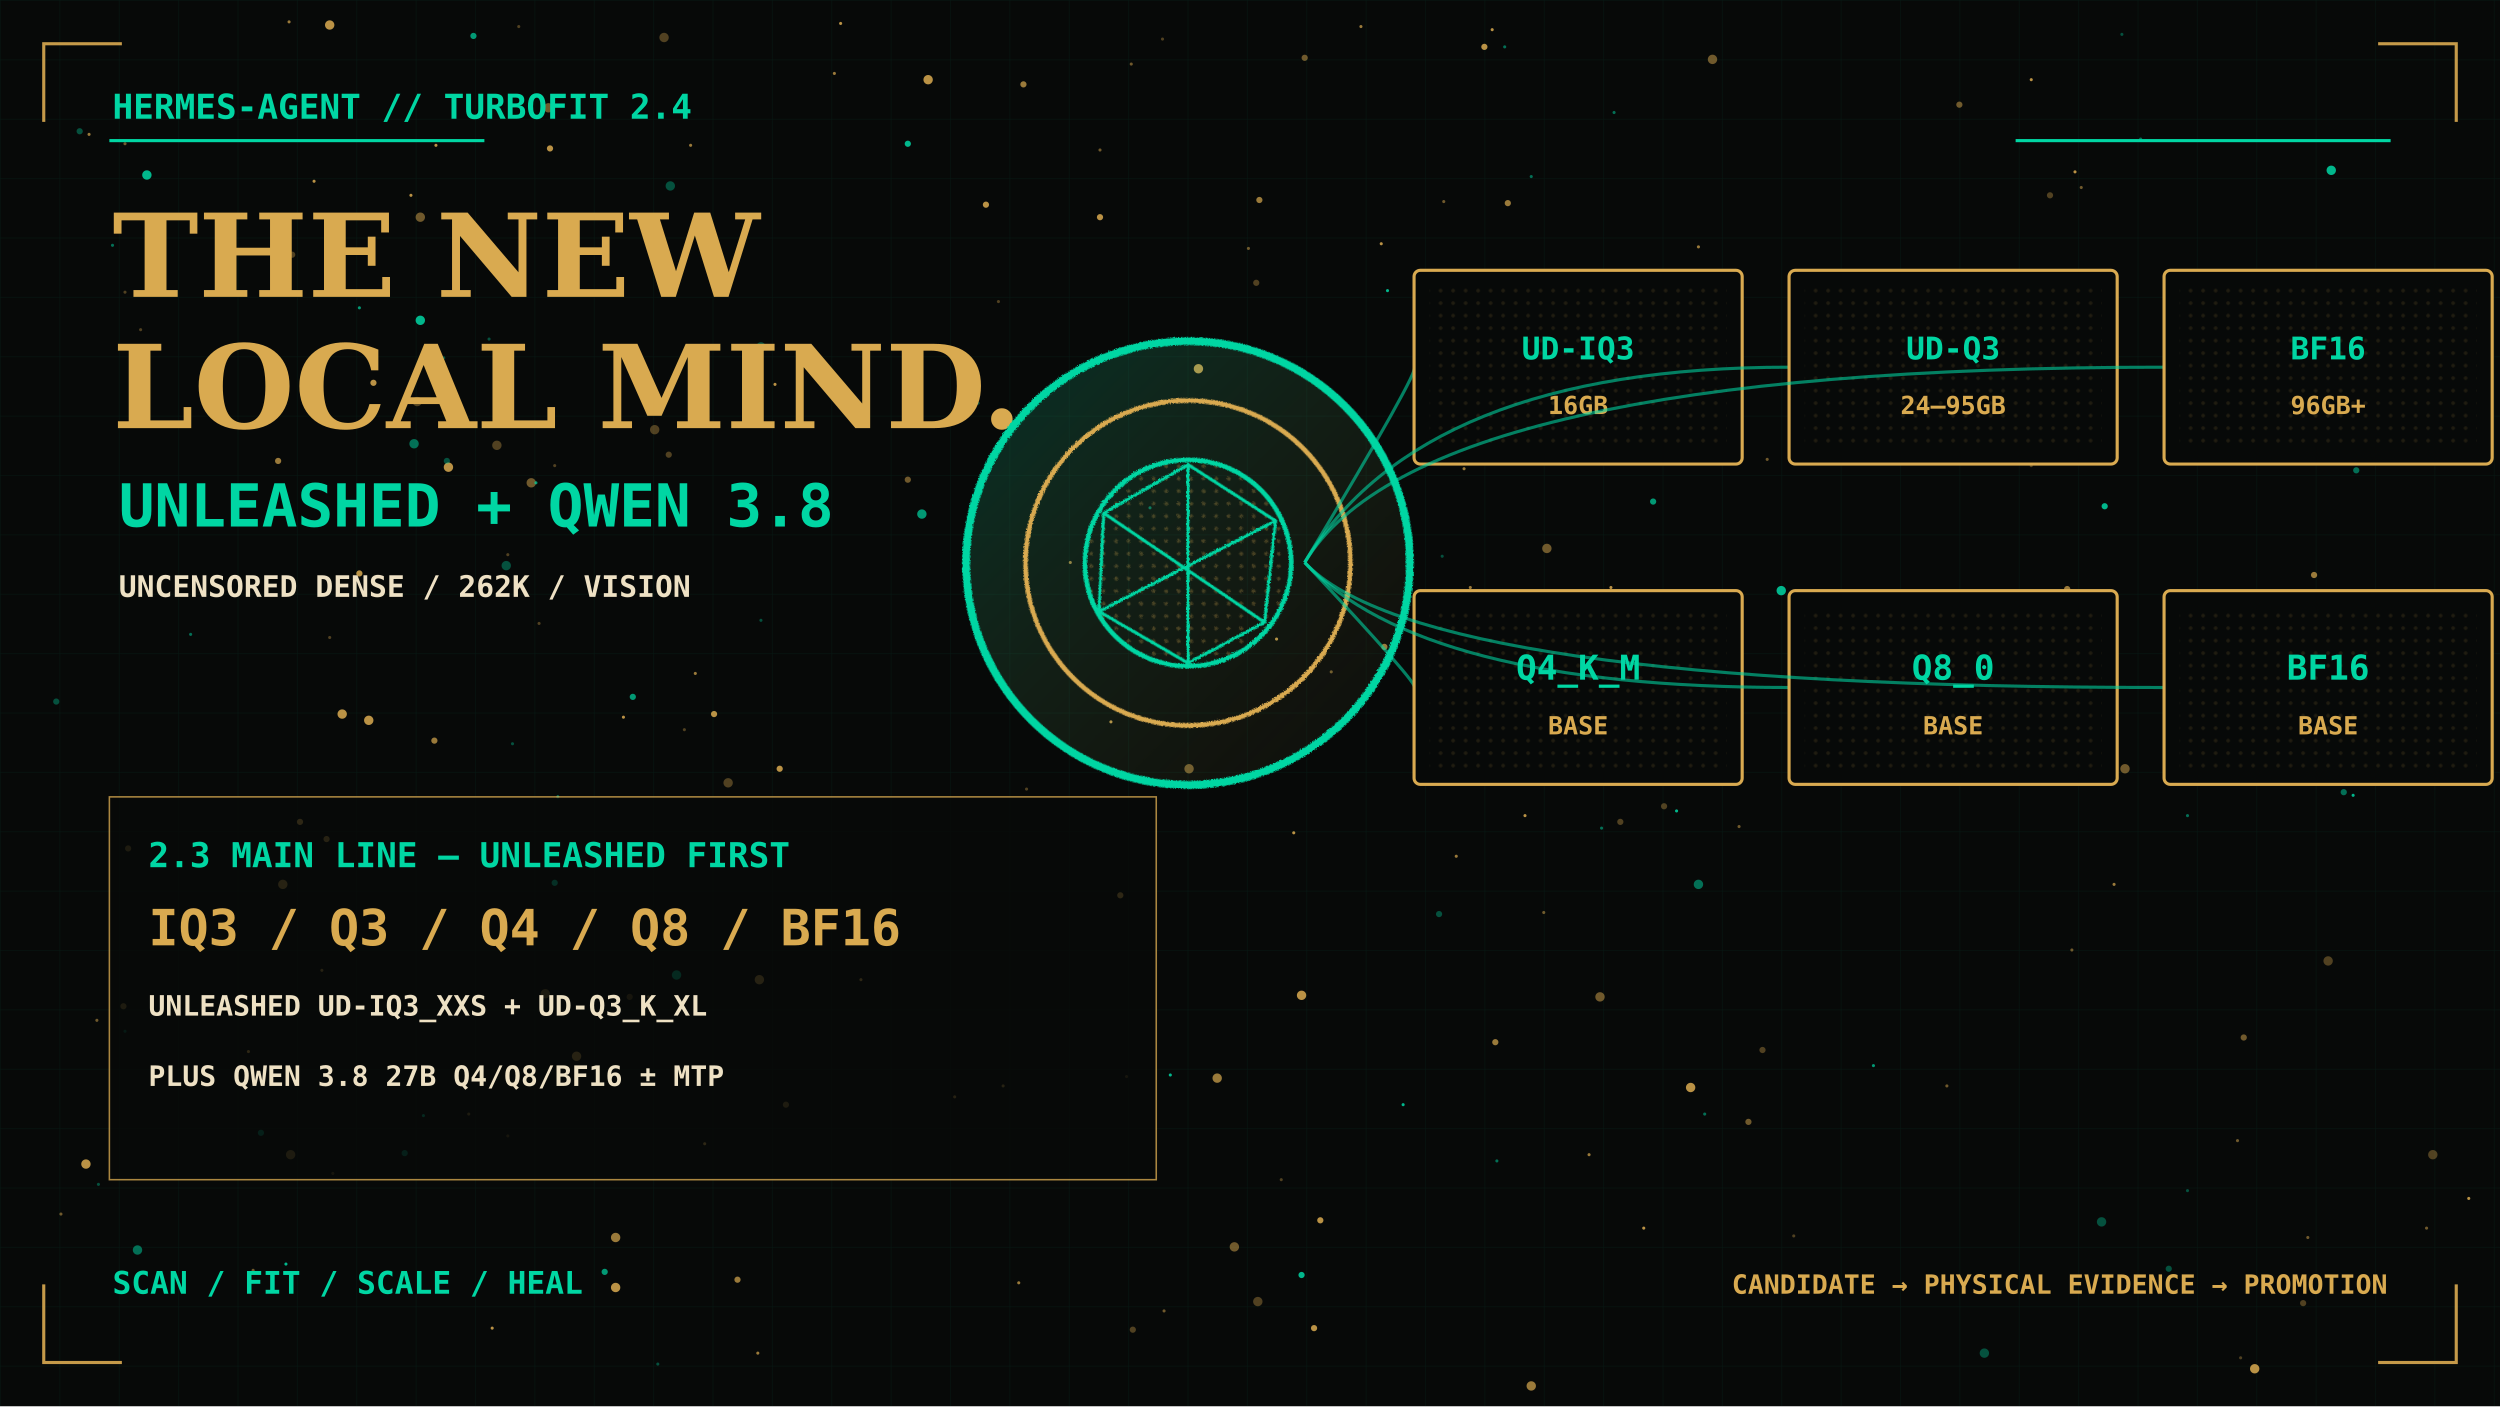
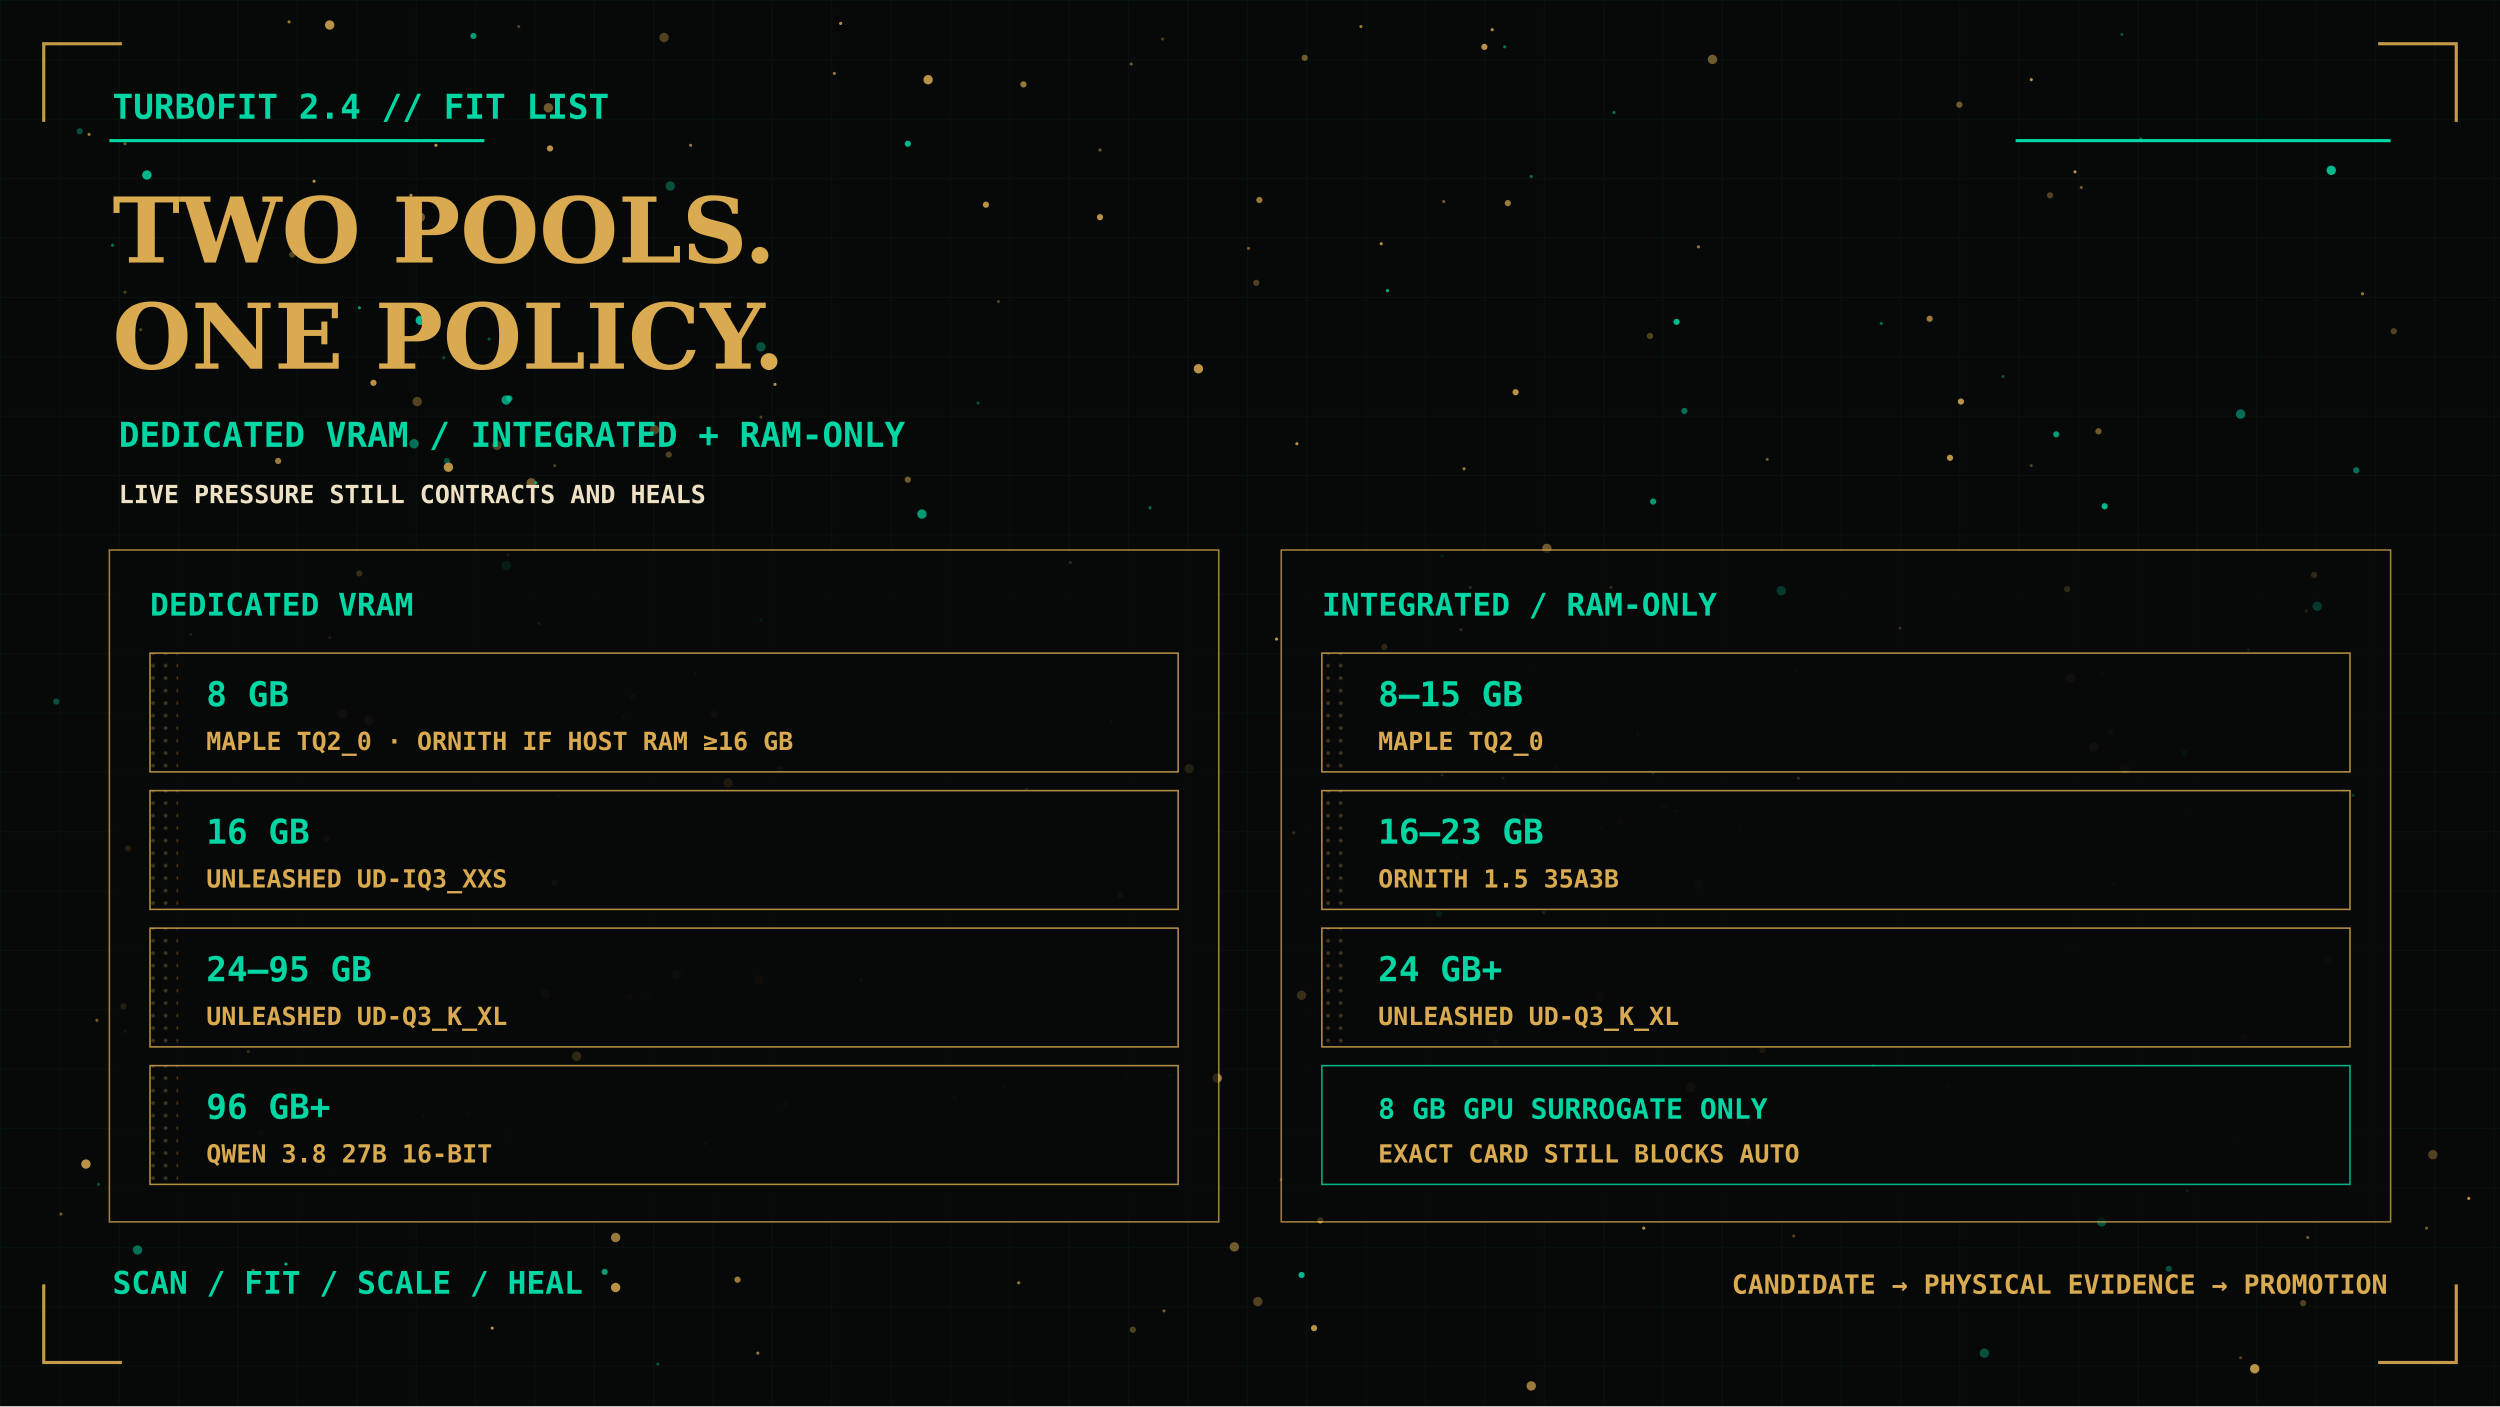
<svg xmlns="http://www.w3.org/2000/svg" width="1600" height="900" viewBox="0 0 1600 900">
  <defs>
    <pattern id="grid" width="38" height="38" patternUnits="userSpaceOnUse">
      <path d="M38 0H0V38" fill="none" stroke="#00d6a3" stroke-width=".6" opacity=".08" />
    </pattern>
    <pattern id="dots" width="8" height="8" patternUnits="userSpaceOnUse">
      <circle cx="2" cy="2" r="1.2" fill="#d9aa50" opacity=".28" />
    </pattern>
    <filter id="rough">
      <feTurbulence baseFrequency=".62" numOctaves="2" seed="22" result="n" />
      <feDisplacementMap in="SourceGraphic" in2="n" scale="1.3" />
    </filter>
    <filter id="glow">
      <feGaussianBlur stdDeviation="5" result="b" />
      <feMerge>
        <feMergeNode in="b" />
        <feMergeNode in="SourceGraphic" />
      </feMerge>
    </filter>
    <linearGradient id="fade" x1="0" y1="0" x2="1" y2="1">
      <stop stop-color="#00d6a3" stop-opacity=".20" />
      <stop offset="1" stop-color="#d9aa50" stop-opacity=".02" />
    </linearGradient>
  </defs>
  <rect width="1600" height="900" fill="#070908" />
  <rect width="1600" height="900" fill="url(#grid)" />
  <circle cx="704" cy="139" r="2" fill="#d9aa50" opacity="0.85" />
  <circle cx="496" cy="246" r="1" fill="#d9aa50" opacity="0.85" />
  <circle cx="265" cy="284" r="3" fill="#00d6a3" opacity="0.5" />
  <circle cx="957" cy="667" r="2" fill="#d9aa50" opacity="0.7" />
  <circle cx="724" cy="41" r="1" fill="#d9aa50" opacity="0.5" />
  <circle cx="328" cy="476" r="1" fill="#00d6a3" opacity="0.35" />
  <circle cx="178" cy="295" r="2" fill="#d9aa50" opacity="0.7" />
  <circle cx="1316" cy="278" r="2" fill="#00d6a3" opacity="0.7" />
  <circle cx="1400" cy="522" r="1" fill="#00d6a3" opacity="0.5" />
  <circle cx="186" cy="739" r="3" fill="#d9aa50" opacity="0.5" />
  <circle cx="51" cy="84" r="2" fill="#00d6a3" opacity="0.35" />
  <circle cx="736" cy="325" r="1" fill="#00d6a3" opacity="0.5" />
  <circle cx="884" cy="156" r="1" fill="#d9aa50" opacity="0.85" />
  <circle cx="349" cy="636" r="3" fill="#d9aa50" opacity="0.5" />
  <circle cx="167" cy="725" r="2" fill="#00d6a3" opacity="0.5" />
  <circle cx="886" cy="414" r="2" fill="#d9aa50" opacity="0.7" />
  <circle cx="1353" cy="566" r="1" fill="#d9aa50" opacity="0.7" />
  <circle cx="1345" cy="782" r="3" fill="#00d6a3" opacity="0.35" />
  <circle cx="655" cy="54" r="2" fill="#d9aa50" opacity="0.7" />
  <circle cx="325" cy="727" r="1" fill="#d9aa50" opacity="0.35" />
  <circle cx="1148" cy="791" r="1" fill="#d9aa50" opacity="0.35" />
  <circle cx="594" cy="51" r="3" fill="#d9aa50" opacity="0.85" />
  <circle cx="263" cy="125" r="1" fill="#d9aa50" opacity="0.85" />
  <circle cx="551" cy="627" r="1" fill="#d9aa50" opacity="0.85" />
  <circle cx="955" cy="19" r="1" fill="#d9aa50" opacity="0.85" />
  <circle cx="162" cy="813" r="1" fill="#d9aa50" opacity="0.5" />
  <circle cx="1500" cy="507" r="2" fill="#00d6a3" opacity="0.5" />
  <circle cx="942" cy="456" r="1" fill="#d9aa50" opacity="0.7" />
  <circle cx="457" cy="457" r="2" fill="#d9aa50" opacity="0.85" />
  <circle cx="1119" cy="718" r="2" fill="#d9aa50" opacity="0.5" />
  <circle cx="1058" cy="495" r="1" fill="#00d6a3" opacity="0.5" />
  <circle cx="1398" cy="482" r="2" fill="#00d6a3" opacity="0.85" />
  <circle cx="652" cy="821" r="1" fill="#d9aa50" opacity="0.7" />
  <circle cx="1140" cy="378" r="3" fill="#00d6a3" opacity="0.85" />
  <circle cx="90" cy="211" r="1" fill="#d9aa50" opacity="0.35" />
  <circle cx="990" cy="351" r="3" fill="#d9aa50" opacity="0.5" />
  <circle cx="1351" cy="468" r="2" fill="#d9aa50" opacity="0.5" />
  <circle cx="1443" cy="876" r="3" fill="#d9aa50" opacity="0.85" />
  <circle cx="230" cy="367" r="2" fill="#d9aa50" opacity="0.85" />
  <circle cx="445" cy="431" r="1" fill="#d9aa50" opacity="0.7" />
  <circle cx="1358" cy="22" r="1" fill="#00d6a3" opacity="0.35" />
  <circle cx="269" cy="205" r="3" fill="#00d6a3" opacity="0.85" />
  <circle cx="1025" cy="530" r="1" fill="#00d6a3" opacity="0.5" />
  <circle cx="988" cy="584" r="1" fill="#d9aa50" opacity="0.5" />
  <circle cx="1199" cy="682" r="1" fill="#00d6a3" opacity="0.7" />
  <circle cx="923" cy="356" r="1" fill="#00d6a3" opacity="0.35" />
  <circle cx="1204" cy="207" r="1" fill="#00d6a3" opacity="0.5" />
  <circle cx="355" cy="565" r="2" fill="#00d6a3" opacity="0.85" />
  <circle cx="433" cy="624" r="3" fill="#00d6a3" opacity="0.7" />
  <circle cx="871" cy="17" r="1" fill="#d9aa50" opacity="0.7" />
  <circle cx="704" cy="96" r="1" fill="#d9aa50" opacity="0.5" />
  <circle cx="201" cy="116" r="1" fill="#d9aa50" opacity="0.85" />
  <circle cx="1078" cy="263" r="2" fill="#00d6a3" opacity="0.5" />
  <circle cx="828" cy="533" r="1" fill="#d9aa50" opacity="0.85" />
  <circle cx="405" cy="446" r="2" fill="#00d6a3" opacity="0.7" />
  <circle cx="1328" cy="110" r="1" fill="#d9aa50" opacity="0.85" />
  <circle cx="1056" cy="215" r="2" fill="#d9aa50" opacity="0.35" />
  <circle cx="1017" cy="739" r="1" fill="#d9aa50" opacity="0.7" />
  <circle cx="1490" cy="615" r="3" fill="#d9aa50" opacity="0.35" />
  <circle cx="1326" cy="608" r="1" fill="#d9aa50" opacity="0.5" />
  <circle cx="332" cy="17" r="1" fill="#d9aa50" opacity="0.35" />
  <circle cx="923" cy="496" r="1" fill="#d9aa50" opacity="0.5" />
  <circle cx="419" cy="275" r="3" fill="#d9aa50" opacity="0.35" />
  <circle cx="980" cy="426" r="1" fill="#00d6a3" opacity="0.35" />
  <circle cx="315" cy="850" r="1" fill="#d9aa50" opacity="0.85" />
  <circle cx="806" cy="128" r="2" fill="#d9aa50" opacity="0.7" />
  <circle cx="1360" cy="492" r="3" fill="#d9aa50" opacity="0.5" />
  <circle cx="1434" cy="869" r="1" fill="#d9aa50" opacity="0.35" />
  <circle cx="1347" cy="324" r="2" fill="#00d6a3" opacity="0.85" />
  <circle cx="833" cy="816" r="2" fill="#00d6a3" opacity="0.85" />
  <circle cx="941" cy="376" r="1" fill="#d9aa50" opacity="0.7" />
  <circle cx="611" cy="702" r="1" fill="#d9aa50" opacity="0.7" />
  <circle cx="954" cy="444" r="1" fill="#d9aa50" opacity="0.35" />
  <circle cx="657" cy="505" r="1" fill="#d9aa50" opacity="0.35" />
  <circle cx="80" cy="660" r="1" fill="#00d6a3" opacity="0.35" />
  <circle cx="1512" cy="188" r="1" fill="#d9aa50" opacity="0.7" />
  <circle cx="835" cy="37" r="2" fill="#d9aa50" opacity="0.5" />
  <circle cx="1149" cy="429" r="1" fill="#d9aa50" opacity="0.85" />
  <circle cx="1254" cy="67" r="2" fill="#d9aa50" opacity="0.5" />
  <circle cx="1340" cy="478" r="3" fill="#d9aa50" opacity="0.85" />
  <circle cx="278" cy="474" r="2" fill="#d9aa50" opacity="0.7" />
  <circle cx="1502" cy="826" r="1" fill="#d9aa50" opacity="0.85" />
  <circle cx="421" cy="873" r="1" fill="#00d6a3" opacity="0.35" />
  <circle cx="324" cy="362" r="3" fill="#00d6a3" opacity="0.35" />
  <circle cx="1282" cy="241" r="1" fill="#00d6a3" opacity="0.35" />
  <circle cx="1248" cy="293" r="2" fill="#d9aa50" opacity="0.85" />
  <circle cx="57" cy="86" r="1" fill="#d9aa50" opacity="0.7" />
  <circle cx="318" cy="285" r="3" fill="#d9aa50" opacity="0.35" />
  <circle cx="1024" cy="638" r="3" fill="#d9aa50" opacity="0.5" />
  <circle cx="1323" cy="377" r="2" fill="#d9aa50" opacity="0.7" />
  <circle cx="1235" cy="204" r="2" fill="#d9aa50" opacity="0.7" />
  <circle cx="213" cy="751" r="1" fill="#d9aa50" opacity="0.35" />
  <circle cx="1096" cy="38" r="3" fill="#d9aa50" opacity="0.5" />
  <circle cx="1436" cy="664" r="2" fill="#d9aa50" opacity="0.5" />
  <circle cx="1255" cy="257" r="2" fill="#d9aa50" opacity="0.85" />
  <circle cx="499" cy="492" r="2" fill="#d9aa50" opacity="0.85" />
  <circle cx="451" cy="732" r="1" fill="#d9aa50" opacity="0.85" />
  <circle cx="980" cy="113" r="1" fill="#00d6a3" opacity="0.5" />
  <circle cx="122" cy="406" r="1" fill="#00d6a3" opacity="0.5" />
  <circle cx="72" cy="157" r="1" fill="#00d6a3" opacity="0.5" />
  <circle cx="685" cy="360" r="1" fill="#d9aa50" opacity="0.7" />
  <circle cx="790" cy="798" r="3" fill="#d9aa50" opacity="0.5" />
  <circle cx="639" cy="193" r="1" fill="#d9aa50" opacity="0.35" />
  <circle cx="340" cy="309" r="3" fill="#d9aa50" opacity="0.5" />
  <circle cx="1492" cy="109" r="3" fill="#00d6a3" opacity="0.85" />
  <circle cx="1052" cy="786" r="1" fill="#d9aa50" opacity="0.85" />
  <circle cx="921" cy="585" r="2" fill="#00d6a3" opacity="0.35" />
  <circle cx="1332" cy="120" r="1" fill="#d9aa50" opacity="0.5" />
  <circle cx="94" cy="112" r="3" fill="#00d6a3" opacity="0.85" />
  <circle cx="487" cy="222" r="3" fill="#00d6a3" opacity="0.35" />
  <circle cx="841" cy="850" r="2" fill="#d9aa50" opacity="0.85" />
  <circle cx="717" cy="573" r="2" fill="#d9aa50" opacity="0.85" />
  <circle cx="487" cy="267" r="1" fill="#d9aa50" opacity="0.35" />
  <circle cx="642" cy="695" r="1" fill="#d9aa50" opacity="0.7" />
  <circle cx="209" cy="537" r="2" fill="#d9aa50" opacity="0.7" />
  <circle cx="394" cy="824" r="3" fill="#d9aa50" opacity="0.85" />
  <circle cx="39" cy="777" r="1" fill="#d9aa50" opacity="0.5" />
  <circle cx="503" cy="707" r="2" fill="#d9aa50" opacity="0.5" />
  <circle cx="745" cy="839" r="1" fill="#d9aa50" opacity="0.5" />
  <circle cx="1557" cy="739" r="3" fill="#d9aa50" opacity="0.35" />
  <circle cx="1400" cy="762" r="1" fill="#00d6a3" opacity="0.35" />
  <circle cx="313" cy="217" r="1" fill="#00d6a3" opacity="0.35" />
  <circle cx="300" cy="713" r="1" fill="#d9aa50" opacity="0.5" />
  <circle cx="1346" cy="431" r="1" fill="#d9aa50" opacity="0.5" />
  <circle cx="799" cy="159" r="1" fill="#d9aa50" opacity="0.5" />
  <circle cx="1033" cy="72" r="1" fill="#00d6a3" opacity="0.5" />
  <circle cx="415" cy="638" r="1" fill="#d9aa50" opacity="0.5" />
  <circle cx="394" cy="792" r="3" fill="#d9aa50" opacity="0.7" />
  <circle cx="1439" cy="416" r="1" fill="#d9aa50" opacity="0.35" />
  <circle cx="438" cy="467" r="1" fill="#d9aa50" opacity="0.35" />
  <circle cx="1325" cy="434" r="3" fill="#d9aa50" opacity="0.85" />
  <circle cx="932" cy="548" r="1" fill="#d9aa50" opacity="0.7" />
  <circle cx="1343" cy="276" r="2" fill="#d9aa50" opacity="0.5" />
  <circle cx="1370" cy="89" r="1" fill="#00d6a3" opacity="0.5" />
  <circle cx="820" cy="755" r="1" fill="#d9aa50" opacity="0.35" />
  <circle cx="466" cy="501" r="3" fill="#d9aa50" opacity="0.35" />
  <circle cx="219" cy="457" r="3" fill="#d9aa50" opacity="0.85" />
  <circle cx="486" cy="627" r="3" fill="#d9aa50" opacity="0.7" />
  <circle cx="1388" cy="812" r="2" fill="#00d6a3" opacity="0.35" />
  <circle cx="935" cy="403" r="1" fill="#d9aa50" opacity="0.7" />
  <circle cx="325" cy="355" r="1" fill="#d9aa50" opacity="0.35" />
  <circle cx="1432" cy="730" r="1" fill="#d9aa50" opacity="0.5" />
  <circle cx="1048" cy="470" r="1" fill="#d9aa50" opacity="0.7" />
  <circle cx="80" cy="92" r="1" fill="#d9aa50" opacity="0.5" />
  <circle cx="721" cy="689" r="1" fill="#d9aa50" opacity="0.35" />
  <circle cx="1270" cy="866" r="3" fill="#00d6a3" opacity="0.35" />
  <circle cx="472" cy="819" r="2" fill="#d9aa50" opacity="0.7" />
  <circle cx="888" cy="186" r="1" fill="#00d6a3" opacity="0.85" />
  <circle cx="399" cy="459" r="1" fill="#d9aa50" opacity="0.85" />
  <circle cx="485" cy="866" r="1" fill="#d9aa50" opacity="0.7" />
  <circle cx="187" cy="163" r="2" fill="#d9aa50" opacity="0.35" />
  <circle cx="230" cy="197" r="1" fill="#00d6a3" opacity="0.7" />
  <circle cx="958" cy="743" r="1" fill="#00d6a3" opacity="0.5" />
  <circle cx="898" cy="707" r="1" fill="#00d6a3" opacity="0.85" />
  <circle cx="804" cy="181" r="2" fill="#d9aa50" opacity="0.35" />
  <circle cx="1037" cy="526" r="2" fill="#d9aa50" opacity="0.35" />
  <circle cx="259" cy="738" r="2" fill="#00d6a3" opacity="0.5" />
  <circle cx="963" cy="30" r="1" fill="#00d6a3" opacity="0.5" />
  <circle cx="181" cy="566" r="3" fill="#d9aa50" opacity="0.7" />
  <circle cx="1476" cy="391" r="1" fill="#d9aa50" opacity="0.5" />
  <circle cx="830" cy="284" r="1" fill="#d9aa50" opacity="0.85" />
  <circle cx="271" cy="714" r="1" fill="#00d6a3" opacity="0.7" />
  <circle cx="833" cy="637" r="3" fill="#d9aa50" opacity="0.85" />
  <circle cx="442" cy="93" r="1" fill="#d9aa50" opacity="0.7" />
  <circle cx="355" cy="298" r="1" fill="#d9aa50" opacity="0.35" />
  <circle cx="303" cy="23" r="2" fill="#00d6a3" opacity="0.7" />
  <circle cx="267" cy="257" r="3" fill="#d9aa50" opacity="0.35" />
  <circle cx="711" cy="462" r="1" fill="#d9aa50" opacity="0.85" />
  <circle cx="767" cy="236" r="3" fill="#d9aa50" opacity="0.85" />
  <circle cx="1474" cy="834" r="2" fill="#d9aa50" opacity="0.35" />
  <circle cx="966" cy="486" r="1" fill="#00d6a3" opacity="0.7" />
  <circle cx="239" cy="245" r="2" fill="#d9aa50" opacity="0.85" />
  <circle cx="324" cy="256" r="3" fill="#00d6a3" opacity="0.7" />
  <circle cx="183" cy="809" r="1" fill="#00d6a3" opacity="0.85" />
  <circle cx="749" cy="688" r="1" fill="#00d6a3" opacity="0.85" />
  <circle cx="725" cy="851" r="2" fill="#d9aa50" opacity="0.35" />
  <circle cx="429" cy="119" r="3" fill="#00d6a3" opacity="0.35" />
  <circle cx="970" cy="251" r="2" fill="#d9aa50" opacity="0.85" />
  <circle cx="236" cy="461" r="3" fill="#d9aa50" opacity="0.85" />
  <circle cx="79" cy="644" r="2" fill="#d9aa50" opacity="0.5" />
  <circle cx="326" cy="255" r="2" fill="#00d6a3" opacity="0.7" />
  <circle cx="82" cy="543" r="2" fill="#d9aa50" opacity="0.5" />
  <circle cx="1073" cy="519" r="1" fill="#00d6a3" opacity="0.85" />
  <circle cx="534" cy="47" r="1" fill="#d9aa50" opacity="0.7" />
  <circle cx="1553" cy="786" r="1" fill="#d9aa50" opacity="0.5" />
  <circle cx="1477" cy="792" r="1" fill="#d9aa50" opacity="0.5" />
  <circle cx="487" cy="397" r="1" fill="#00d6a3" opacity="0.35" />
  <circle cx="1065" cy="516" r="2" fill="#d9aa50" opacity="0.35" />
  <circle cx="80" cy="187" r="1" fill="#d9aa50" opacity="0.35" />
  <circle cx="1312" cy="125" r="2" fill="#d9aa50" opacity="0.35" />
  <circle cx="1058" cy="321" r="2" fill="#00d6a3" opacity="0.7" />
  <circle cx="352" cy="95" r="2" fill="#d9aa50" opacity="0.85" />
  <circle cx="779" cy="690" r="3" fill="#d9aa50" opacity="0.7" />
  <circle cx="962" cy="498" r="1" fill="#00d6a3" opacity="0.5" />
  <circle cx="1031" cy="376" r="1" fill="#d9aa50" opacity="0.85" />
  <circle cx="287" cy="299" r="3" fill="#d9aa50" opacity="0.85" />
  <circle cx="1508" cy="301" r="2" fill="#00d6a3" opacity="0.5" />
  <circle cx="631" cy="131" r="2" fill="#d9aa50" opacity="0.85" />
  <circle cx="269" cy="139" r="3" fill="#d9aa50" opacity="0.5" />
  <circle cx="357" cy="510" r="1" fill="#00d6a3" opacity="0.7" />
  <circle cx="817" cy="409" r="1" fill="#d9aa50" opacity="0.85" />
  <circle cx="369" cy="676" r="3" fill="#d9aa50" opacity="0.7" />
  <circle cx="286" cy="295" r="2" fill="#00d6a3" opacity="0.35" />
  <circle cx="538" cy="15" r="1" fill="#d9aa50" opacity="0.85" />
  <circle cx="590" cy="329" r="3" fill="#00d6a3" opacity="0.7" />
  <circle cx="55" cy="745" r="3" fill="#d9aa50" opacity="0.85" />
  <circle cx="1506" cy="509" r="1" fill="#00d6a3" opacity="0.85" />
  <circle cx="387" cy="814" r="2" fill="#00d6a3" opacity="0.7" />
  <circle cx="852" cy="430" r="1" fill="#d9aa50" opacity="0.5" />
  <circle cx="343" cy="309" r="1" fill="#00d6a3" opacity="0.7" />
  <circle cx="206" cy="621" r="1" fill="#d9aa50" opacity="0.7" />
  <circle cx="1300" cy="51" r="1" fill="#d9aa50" opacity="0.85" />
  <circle cx="581" cy="307" r="2" fill="#d9aa50" opacity="0.5" />
  <circle cx="1091" cy="713" r="1" fill="#00d6a3" opacity="0.5" />
  <circle cx="1580" cy="767" r="1" fill="#d9aa50" opacity="0.85" />
  <circle cx="1216" cy="402" r="1" fill="#d9aa50" opacity="0.85" />
  <circle cx="284" cy="229" r="1" fill="#00d6a3" opacity="0.35" />
  <circle cx="425" cy="24" r="3" fill="#d9aa50" opacity="0.35" />
  <circle cx="761" cy="492" r="3" fill="#d9aa50" opacity="0.5" />
  <circle cx="976" cy="522" r="1" fill="#d9aa50" opacity="0.85" />
  <circle cx="62" cy="653" r="1" fill="#d9aa50" opacity="0.5" />
  <circle cx="345" cy="399" r="1" fill="#d9aa50" opacity="0.35" />
  <circle cx="1128" cy="672" r="2" fill="#d9aa50" opacity="0.35" />
  <circle cx="924" cy="129" r="1" fill="#d9aa50" opacity="0.5" />
  <circle cx="1082" cy="696" r="3" fill="#d9aa50" opacity="0.85" />
  <circle cx="980" cy="887" r="3" fill="#d9aa50" opacity="0.7" />
  <circle cx="950" cy="30" r="2" fill="#d9aa50" opacity="0.85" />
  <circle cx="159" cy="673" r="1" fill="#d9aa50" opacity="0.85" />
  <circle cx="1434" cy="265" r="3" fill="#00d6a3" opacity="0.5" />
  <circle cx="211" cy="16" r="3" fill="#d9aa50" opacity="0.85" />
  <circle cx="314" cy="552" r="1" fill="#d9aa50" opacity="0.5" />
  <circle cx="965" cy="130" r="2" fill="#d9aa50" opacity="0.7" />
  <circle cx="403" cy="638" r="2" fill="#d9aa50" opacity="0.35" />
  <circle cx="626" cy="258" r="1" fill="#00d6a3" opacity="0.35" />
  <circle cx="1073" cy="206" r="2" fill="#00d6a3" opacity="0.85" />
  <circle cx="63" cy="758" r="1" fill="#00d6a3" opacity="0.35" />
  <circle cx="36" cy="449" r="2" fill="#00d6a3" opacity="0.35" />
  <circle cx="1113" cy="529" r="1" fill="#d9aa50" opacity="0.5" />
  <circle cx="744" cy="25" r="1" fill="#d9aa50" opacity="0.35" />
  <circle cx="996" cy="491" r="1" fill="#00d6a3" opacity="0.85" />
  <circle cx="185" cy="14" r="1" fill="#d9aa50" opacity="0.7" />
  <circle cx="88" cy="800" r="3" fill="#00d6a3" opacity="0.5" />
  <circle cx="1151" cy="498" r="1" fill="#d9aa50" opacity="0.7" />
  <circle cx="1481" cy="368" r="2" fill="#d9aa50" opacity="0.7" />
  <circle cx="1246" cy="695" r="1" fill="#d9aa50" opacity="0.5" />
  <circle cx="1087" cy="158" r="1" fill="#d9aa50" opacity="0.7" />
  <circle cx="211" cy="408" r="1" fill="#d9aa50" opacity="0.35" />
  <circle cx="1131" cy="294" r="1" fill="#d9aa50" opacity="0.5" />
  <circle cx="428" cy="291" r="2" fill="#d9aa50" opacity="0.35" />
  <circle cx="192" cy="526" r="2" fill="#d9aa50" opacity="0.85" />
  <circle cx="279" cy="93" r="1" fill="#d9aa50" opacity="0.85" />
  <circle cx="1300" cy="298" r="1" fill="#d9aa50" opacity="0.35" />
  <circle cx="1532" cy="212" r="2" fill="#d9aa50" opacity="0.35" />
  <circle cx="937" cy="300" r="1" fill="#d9aa50" opacity="0.7" />
  <circle cx="845" cy="781" r="2" fill="#d9aa50" opacity="0.85" />
  <circle cx="1483" cy="388" r="3" fill="#00d6a3" opacity="0.85" />
  <circle cx="581" cy="92" r="2" fill="#00d6a3" opacity="0.85" />
  <circle cx="351" cy="69" r="3" fill="#d9aa50" opacity="0.5" />
  <circle cx="1087" cy="566" r="3" fill="#00d6a3" opacity="0.5" />
  <circle cx="805" cy="833" r="3" fill="#d9aa50" opacity="0.35" />
  <g fill="none" stroke="#d9aa50" stroke-width="2" opacity=".9">
    <path d="M28 78V28H78 M1522 28h50v50 M28 822v50h50 M1572 822v50h-50" />
  </g>
  <path d="M70 90H310" stroke="#00d6a3" stroke-width="2" />
  <path d="M1290 90h240" stroke="#00d6a3" stroke-width="2" />
-   <text x="72" y="76" fill="#00d6a3" font-family="DejaVu Sans Mono,monospace" font-size="22" font-weight="700" text-anchor="start" opacity="1">HERMES-AGENT  //  TURBOFIT 2.4</text>
-   <text x="72" y="190" fill="#d9aa50" font-family="DejaVu Serif,serif" font-size="74" font-weight="700" text-anchor="start" opacity="1">THE NEW</text>
-   <text x="72" y="274" fill="#d9aa50" font-family="DejaVu Serif,serif" font-size="74" font-weight="700" text-anchor="start" opacity="1">LOCAL MIND.</text>
-   <text x="76" y="337" fill="#00d6a3" font-family="DejaVu Sans Mono,monospace" font-size="38" font-weight="700" text-anchor="start" opacity="1">UNLEASHED + QWEN 3.8</text>
-   <text x="76" y="382" fill="#eee1c4" font-family="DejaVu Sans Mono,monospace" font-size="19" font-weight="700" text-anchor="start" opacity="1">UNCENSORED DENSE  /  262K  /  VISION</text>
-   <g transform="translate(760 360)" filter="url(#rough)">
-     <circle r="142" fill="url(#fade)" stroke="#00d6a3" stroke-width="5" />
-     <circle r="104" fill="none" stroke="#d9aa50" stroke-width="3" />
-     <circle r="66" fill="url(#dots)" stroke="#00d6a3" stroke-width="3" />
-     <path d="M-54-32L0-63 56-27 49 38 0 64-57 31Z M-54-32L49 38 M56-27L-57 31 M0-63V64" fill="none" stroke="#00d6a3" stroke-width="2" />
-   </g>
-   <path d="M835 360 Q910 235 905 235" fill="none" stroke="#00d6a3" stroke-width="2" opacity=".58" />
-   <rect x="905" y="173" width="210" height="124" rx="4" fill="#070908" stroke="#d9aa50" stroke-width="2" />
-   <rect x="915" y="183" width="190" height="104" fill="url(#dots)" opacity=".42" />
-   <text x="1010" y="230" fill="#00d6a3" font-family="DejaVu Sans Mono,monospace" font-size="20" font-weight="700" text-anchor="middle" opacity="1">UD-IQ3</text>
-   <text x="1010" y="265" fill="#d9aa50" font-family="DejaVu Sans Mono,monospace" font-size="16" font-weight="700" text-anchor="middle" opacity="1">16GB</text>
-   <path d="M835 360 Q910 235 1145 235" fill="none" stroke="#00d6a3" stroke-width="2" opacity=".58" />
-   <rect x="1145" y="173" width="210" height="124" rx="4" fill="#070908" stroke="#d9aa50" stroke-width="2" />
-   <rect x="1155" y="183" width="190" height="104" fill="url(#dots)" opacity=".42" />
-   <text x="1250" y="230" fill="#00d6a3" font-family="DejaVu Sans Mono,monospace" font-size="20" font-weight="700" text-anchor="middle" opacity="1">UD-Q3</text>
-   <text x="1250" y="265" fill="#d9aa50" font-family="DejaVu Sans Mono,monospace" font-size="16" font-weight="700" text-anchor="middle" opacity="1">24–95GB</text>
-   <path d="M835 360 Q910 235 1385 235" fill="none" stroke="#00d6a3" stroke-width="2" opacity=".58" />
-   <rect x="1385" y="173" width="210" height="124" rx="4" fill="#070908" stroke="#d9aa50" stroke-width="2" />
-   <rect x="1395" y="183" width="190" height="104" fill="url(#dots)" opacity=".42" />
-   <text x="1490" y="230" fill="#00d6a3" font-family="DejaVu Sans Mono,monospace" font-size="20" font-weight="700" text-anchor="middle" opacity="1">BF16</text>
-   <text x="1490" y="265" fill="#d9aa50" font-family="DejaVu Sans Mono,monospace" font-size="16" font-weight="700" text-anchor="middle" opacity="1">96GB+</text>
-   <path d="M835 360 Q910 440 905 440" fill="none" stroke="#00d6a3" stroke-width="2" opacity=".58" />
-   <rect x="905" y="378" width="210" height="124" rx="4" fill="#070908" stroke="#d9aa50" stroke-width="2" />
-   <rect x="915" y="388" width="190" height="104" fill="url(#dots)" opacity=".42" />
-   <text x="1010" y="435" fill="#00d6a3" font-family="DejaVu Sans Mono,monospace" font-size="22" font-weight="700" text-anchor="middle" opacity="1">Q4_K_M</text>
-   <text x="1010" y="470" fill="#d9aa50" font-family="DejaVu Sans Mono,monospace" font-size="16" font-weight="700" text-anchor="middle" opacity="1">BASE</text>
-   <path d="M835 360 Q910 440 1145 440" fill="none" stroke="#00d6a3" stroke-width="2" opacity=".58" />
-   <rect x="1145" y="378" width="210" height="124" rx="4" fill="#070908" stroke="#d9aa50" stroke-width="2" />
-   <rect x="1155" y="388" width="190" height="104" fill="url(#dots)" opacity=".42" />
-   <text x="1250" y="435" fill="#00d6a3" font-family="DejaVu Sans Mono,monospace" font-size="22" font-weight="700" text-anchor="middle" opacity="1">Q8_0</text>
-   <text x="1250" y="470" fill="#d9aa50" font-family="DejaVu Sans Mono,monospace" font-size="16" font-weight="700" text-anchor="middle" opacity="1">BASE</text>
-   <path d="M835 360 Q910 440 1385 440" fill="none" stroke="#00d6a3" stroke-width="2" opacity=".58" />
-   <rect x="1385" y="378" width="210" height="124" rx="4" fill="#070908" stroke="#d9aa50" stroke-width="2" />
-   <rect x="1395" y="388" width="190" height="104" fill="url(#dots)" opacity=".42" />
-   <text x="1490" y="435" fill="#00d6a3" font-family="DejaVu Sans Mono,monospace" font-size="22" font-weight="700" text-anchor="middle" opacity="1">BF16</text>
-   <text x="1490" y="470" fill="#d9aa50" font-family="DejaVu Sans Mono,monospace" font-size="16" font-weight="700" text-anchor="middle" opacity="1">BASE</text>
-   <rect x="70" y="510" width="670" height="245" fill="#070908" opacity=".78" stroke="#d9aa50" />
-   <text x="95" y="555" fill="#00d6a3" font-family="DejaVu Sans Mono,monospace" font-size="22" font-weight="700" text-anchor="start" opacity="1">2.3 MAIN LINE — UNLEASHED FIRST</text>
-   <text x="95" y="605" fill="#d9aa50" font-family="DejaVu Sans Mono,monospace" font-size="32" font-weight="700" text-anchor="start" opacity="1">IQ3  /  Q3  /  Q4  /  Q8  /  BF16</text>
-   <text x="95" y="650" fill="#eee1c4" font-family="DejaVu Sans Mono,monospace" font-size="18" font-weight="700" text-anchor="start" opacity="1">UNLEASHED UD-IQ3_XXS + UD-Q3_K_XL</text>
-   <text x="95" y="695" fill="#eee1c4" font-family="DejaVu Sans Mono,monospace" font-size="18" font-weight="700" text-anchor="start" opacity="1">PLUS QWEN 3.8 27B Q4/Q8/BF16  ± MTP</text>
+   <text x="72" y="76" fill="#00d6a3" font-family="DejaVu Sans Mono,monospace" font-size="22" font-weight="700" text-anchor="start" opacity="1">TURBOFIT 2.4  //  FIT LIST</text>
+   <text x="72" y="168" fill="#d9aa50" font-family="DejaVu Serif,serif" font-size="58" font-weight="700" text-anchor="start" opacity="1">TWO POOLS.</text>
+   <text x="72" y="236" fill="#d9aa50" font-family="DejaVu Serif,serif" font-size="58" font-weight="700" text-anchor="start" opacity="1">ONE POLICY.</text>
+   <text x="76" y="286" fill="#00d6a3" font-family="DejaVu Sans Mono,monospace" font-size="22" font-weight="700" text-anchor="start" opacity="1">DEDICATED VRAM  /  INTEGRATED + RAM-ONLY</text>
+   <text x="76" y="322" fill="#eee1c4" font-family="DejaVu Sans Mono,monospace" font-size="16" font-weight="700" text-anchor="start" opacity="1">LIVE PRESSURE STILL CONTRACTS AND HEALS</text>
+   <rect x="70" y="352" width="710" height="430" fill="#070908" opacity=".72" stroke="#d9aa50" />
+   <text x="96" y="394" fill="#00d6a3" font-family="DejaVu Sans Mono,monospace" font-size="20" font-weight="700" text-anchor="start" opacity="1">DEDICATED VRAM</text>
+   <rect x="96" y="418" width="658" height="76" fill="#070908" opacity=".82" stroke="#d9aa50" />
+   <rect x="96" y="418" width="18" height="76" fill="url(#dots)" />
+   <text x="132" y="452" fill="#00d6a3" font-family="DejaVu Sans Mono,monospace" font-size="22" font-weight="700" text-anchor="start" opacity="1">8 GB</text>
+   <text x="132" y="480" fill="#d9aa50" font-family="DejaVu Sans Mono,monospace" font-size="16" font-weight="700" text-anchor="start" opacity="1">MAPLE TQ2_0  ·  ORNITH IF HOST RAM ≥16 GB</text>
+   <rect x="96" y="506" width="658" height="76" fill="#070908" opacity=".82" stroke="#d9aa50" />
+   <rect x="96" y="506" width="18" height="76" fill="url(#dots)" />
+   <text x="132" y="540" fill="#00d6a3" font-family="DejaVu Sans Mono,monospace" font-size="22" font-weight="700" text-anchor="start" opacity="1">16 GB</text>
+   <text x="132" y="568" fill="#d9aa50" font-family="DejaVu Sans Mono,monospace" font-size="16" font-weight="700" text-anchor="start" opacity="1">UNLEASHED UD-IQ3_XXS</text>
+   <rect x="96" y="594" width="658" height="76" fill="#070908" opacity=".82" stroke="#d9aa50" />
+   <rect x="96" y="594" width="18" height="76" fill="url(#dots)" />
+   <text x="132" y="628" fill="#00d6a3" font-family="DejaVu Sans Mono,monospace" font-size="22" font-weight="700" text-anchor="start" opacity="1">24–95 GB</text>
+   <text x="132" y="656" fill="#d9aa50" font-family="DejaVu Sans Mono,monospace" font-size="16" font-weight="700" text-anchor="start" opacity="1">UNLEASHED UD-Q3_K_XL</text>
+   <rect x="96" y="682" width="658" height="76" fill="#070908" opacity=".82" stroke="#d9aa50" />
+   <rect x="96" y="682" width="18" height="76" fill="url(#dots)" />
+   <text x="132" y="716" fill="#00d6a3" font-family="DejaVu Sans Mono,monospace" font-size="22" font-weight="700" text-anchor="start" opacity="1">96 GB+</text>
+   <text x="132" y="744" fill="#d9aa50" font-family="DejaVu Sans Mono,monospace" font-size="16" font-weight="700" text-anchor="start" opacity="1">QWEN 3.8 27B 16-BIT</text>
+   <rect x="820" y="352" width="710" height="430" fill="#070908" opacity=".72" stroke="#d9aa50" />
+   <text x="846" y="394" fill="#00d6a3" font-family="DejaVu Sans Mono,monospace" font-size="20" font-weight="700" text-anchor="start" opacity="1">INTEGRATED / RAM-ONLY</text>
+   <rect x="846" y="418" width="658" height="76" fill="#070908" opacity=".82" stroke="#d9aa50" />
+   <rect x="846" y="418" width="18" height="76" fill="url(#dots)" />
+   <text x="882" y="452" fill="#00d6a3" font-family="DejaVu Sans Mono,monospace" font-size="22" font-weight="700" text-anchor="start" opacity="1">8–15 GB</text>
+   <text x="882" y="480" fill="#d9aa50" font-family="DejaVu Sans Mono,monospace" font-size="16" font-weight="700" text-anchor="start" opacity="1">MAPLE TQ2_0</text>
+   <rect x="846" y="506" width="658" height="76" fill="#070908" opacity=".82" stroke="#d9aa50" />
+   <rect x="846" y="506" width="18" height="76" fill="url(#dots)" />
+   <text x="882" y="540" fill="#00d6a3" font-family="DejaVu Sans Mono,monospace" font-size="22" font-weight="700" text-anchor="start" opacity="1">16–23 GB</text>
+   <text x="882" y="568" fill="#d9aa50" font-family="DejaVu Sans Mono,monospace" font-size="16" font-weight="700" text-anchor="start" opacity="1">ORNITH 1.5 35A3B</text>
+   <rect x="846" y="594" width="658" height="76" fill="#070908" opacity=".82" stroke="#d9aa50" />
+   <rect x="846" y="594" width="18" height="76" fill="url(#dots)" />
+   <text x="882" y="628" fill="#00d6a3" font-family="DejaVu Sans Mono,monospace" font-size="22" font-weight="700" text-anchor="start" opacity="1">24 GB+</text>
+   <text x="882" y="656" fill="#d9aa50" font-family="DejaVu Sans Mono,monospace" font-size="16" font-weight="700" text-anchor="start" opacity="1">UNLEASHED UD-Q3_K_XL</text>
+   <rect x="846" y="682" width="658" height="76" fill="#070908" opacity=".82" stroke="#00d6a3" />
+   <text x="882" y="716" fill="#00d6a3" font-family="DejaVu Sans Mono,monospace" font-size="18" font-weight="700" text-anchor="start" opacity="1">8 GB GPU SURROGATE ONLY</text>
+   <text x="882" y="744" fill="#d9aa50" font-family="DejaVu Sans Mono,monospace" font-size="16" font-weight="700" text-anchor="start" opacity="1">EXACT CARD STILL BLOCKS AUTO</text>
  <text x="72" y="828" fill="#00d6a3" font-family="DejaVu Sans Mono,monospace" font-size="20" font-weight="700" text-anchor="start" opacity="1">SCAN  /  FIT  /  SCALE  /  HEAL</text>
  <text x="1528" y="828" fill="#d9aa50" font-family="DejaVu Sans Mono,monospace" font-size="17" font-weight="700" text-anchor="end" opacity="1">CANDIDATE → PHYSICAL EVIDENCE → PROMOTION</text>
</svg>
